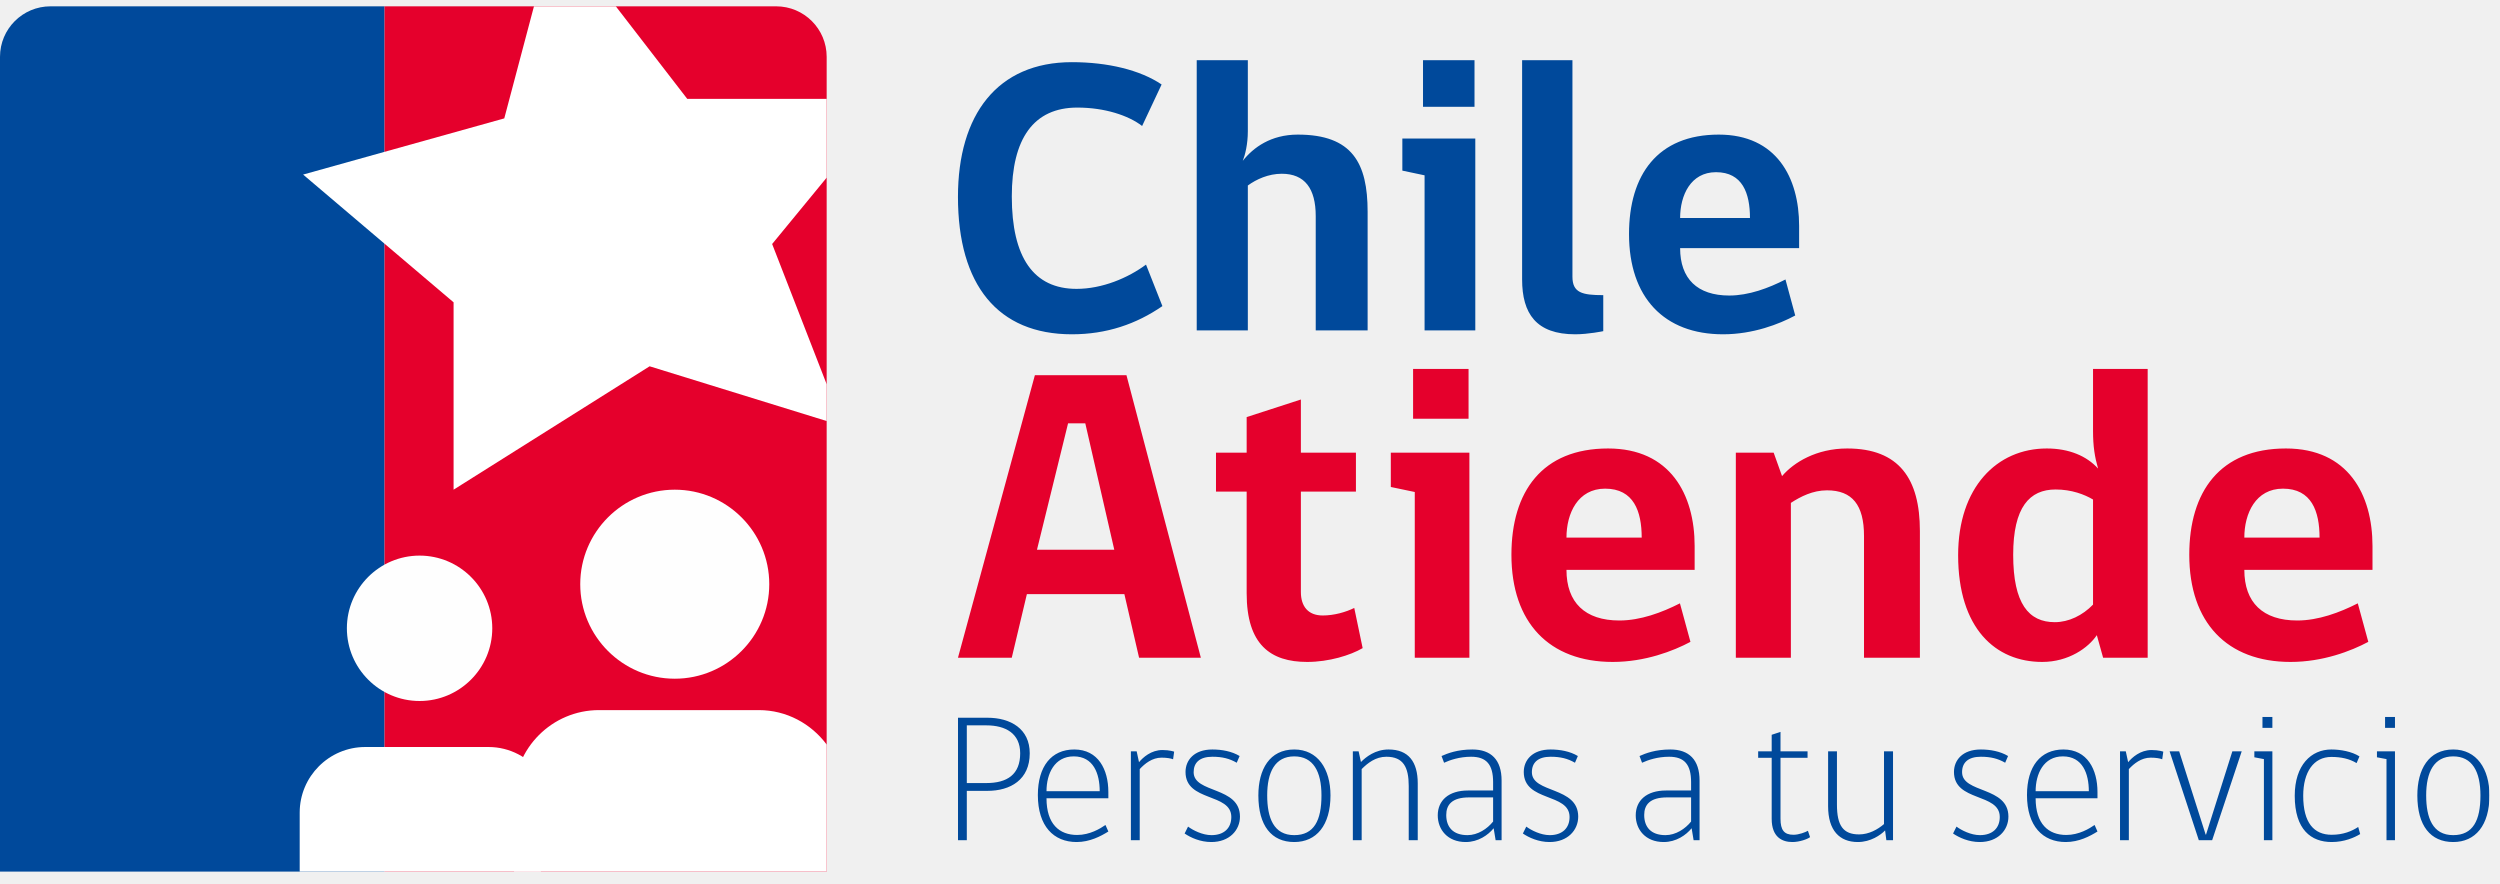
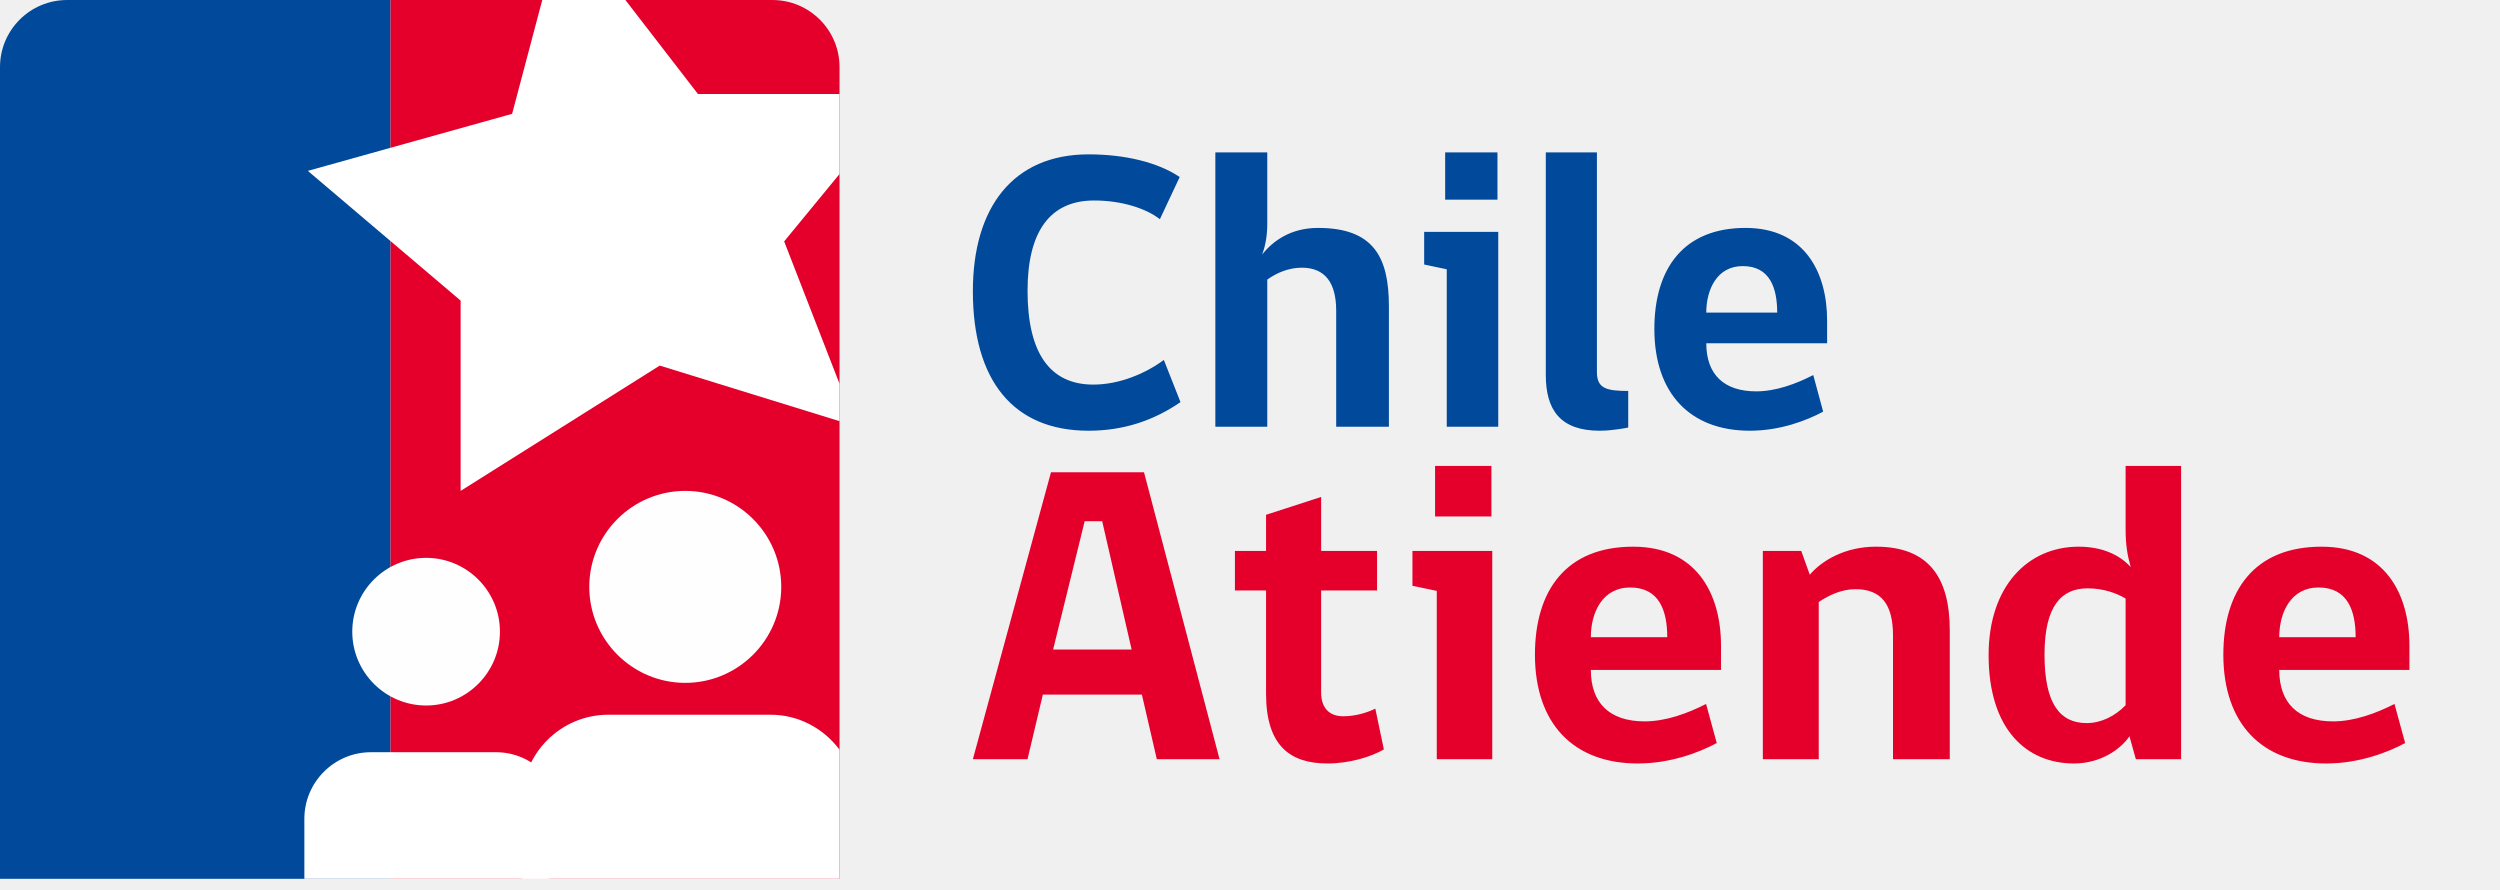
- <svg xmlns="http://www.w3.org/2000/svg" xmlns:xlink="http://www.w3.org/1999/xlink" width="198px" height="70px" viewBox="0 0 198 70" version="1.1">
-   <defs>
-     <polygon id="path-1" points="121.295 10.022 121.295 0.105 0.002 0.105 0.002 10.022 121.295 10.022" />
-   </defs>
-   <g id="Symbols" stroke="none" stroke-width="1" fill="none" fill-rule="evenodd">
-     <g id="Header/desktop" transform="translate(-136, -36)">
-       <g id="Group-10" transform="translate(136, 36.5)">
-         <g id="Group-3">
-           <g id="Group-2" transform="translate(75.24248, 3.807307)">
-             <path d="M16.819,19.936 L15.522,16.649 C14.1,17.703 12.061,18.571 10.021,18.571 C6.622,18.571 4.892,16.091 4.892,11.253 C4.892,6.663 6.622,4.213 10.083,4.213 C12.246,4.213 14.131,4.834 15.213,5.671 L16.757,2.384 C15.058,1.236 12.493,0.616 9.651,0.616 C3.749,0.616 0.628,4.772 0.628,11.284 C0.628,18.261 3.78,22.169 9.651,22.169 C12.401,22.169 14.749,21.362 16.819,19.936 L16.819,19.936 Z M23.586,21.859 L23.586,10.385 C24.266,9.888 25.224,9.454 26.275,9.454 C28.098,9.454 28.963,10.633 28.963,12.803 L28.963,21.859 L33.073,21.859 L33.073,12.462 C33.073,8.617 31.868,6.353 27.542,6.353 C25.409,6.353 24.019,7.376 23.185,8.431 C23.37,7.966 23.586,7.128 23.586,6.074 L23.586,0.461 L19.538,0.461 L19.538,21.859 L23.586,21.859 Z M41.601,21.859 L41.601,6.663 L35.823,6.663 L35.823,9.206 L37.584,9.578 L37.584,21.859 L41.601,21.859 Z M37.46,4.151 L41.539,4.151 L41.539,0.461 L37.46,0.461 L37.46,4.151 Z M49.511,22.169 C50.562,22.169 51.736,21.921 51.736,21.921 L51.736,19.068 C50.068,19.068 49.295,18.882 49.295,17.61 L49.295,0.461 L45.309,0.461 L45.309,17.827 C45.309,20.525 46.421,22.169 49.511,22.169 L49.511,22.169 Z M67.248,15.346 L57.823,15.346 C57.823,17.765 59.183,19.099 61.717,19.099 C63.262,19.099 64.838,18.509 66.166,17.827 L66.939,20.68 C65.672,21.362 63.602,22.169 61.222,22.169 C56.557,22.169 53.776,19.254 53.776,14.23 C53.776,9.547 56.031,6.353 60.883,6.353 C65.456,6.353 67.248,9.764 67.248,13.579 L67.248,15.346 Z M63.355,12.958 C63.355,11.005 62.767,9.33 60.666,9.33 C58.658,9.33 57.823,11.16 57.823,12.958 L63.355,12.958 Z" id="Fill-5" fill="#00499B" />
-             <path d="M6.086,42.748 L4.888,47.787 L0.628,47.787 L6.719,25.411 L13.974,25.411 L19.866,47.787 L14.973,47.787 L13.808,42.748 L6.086,42.748 Z M10.713,29.223 L9.348,29.223 L6.885,39.234 L13.009,39.234 L10.713,29.223 Z M32.68,47.024 L32.014,43.842 C31.348,44.173 30.416,44.439 29.518,44.439 C28.353,44.439 27.787,43.709 27.787,42.582 L27.787,34.626 L32.147,34.626 L32.147,31.543 L27.787,31.543 L27.787,27.333 L23.493,28.726 L23.493,31.543 L21.064,31.543 L21.064,34.626 L23.493,34.626 L23.493,42.682 C23.493,46.759 25.391,48.118 28.286,48.118 C30.017,48.118 31.714,47.588 32.68,47.024 L32.68,47.024 Z M41.134,47.787 L41.134,31.543 L34.91,31.543 L34.91,34.262 L36.807,34.659 L36.807,47.787 L41.134,47.787 Z M36.674,28.858 L41.067,28.858 L41.067,24.913 L36.674,24.913 L36.674,28.858 Z M58.973,40.825 L48.822,40.825 C48.822,43.411 50.286,44.836 53.016,44.836 C54.68,44.836 56.377,44.206 57.808,43.477 L58.641,46.527 C57.276,47.256 55.046,48.118 52.483,48.118 C47.457,48.118 44.462,45.002 44.462,39.632 C44.462,34.626 46.892,31.212 52.117,31.212 C57.043,31.212 58.973,34.858 58.973,38.936 L58.973,40.825 Z M54.78,38.273 C54.78,36.184 54.147,34.394 51.884,34.394 C49.721,34.394 48.822,36.35 48.822,38.273 L54.78,38.273 Z M76.813,47.787 L76.813,37.742 C76.813,33.632 75.182,31.212 71.055,31.212 C68.626,31.212 66.828,32.306 65.896,33.4 L65.231,31.543 L62.235,31.543 L62.235,47.787 L66.595,47.787 L66.595,35.521 C67.361,35.024 68.326,34.527 69.458,34.527 C71.455,34.527 72.387,35.687 72.387,38.14 L72.387,47.787 L76.813,47.787 Z M86.865,31.212 C88.629,31.212 90.027,31.809 90.925,32.803 C90.659,31.875 90.526,31.046 90.526,29.82 L90.526,24.913 L94.853,24.913 L94.853,47.787 L91.325,47.787 L90.826,45.997 C90.16,46.991 88.596,48.118 86.499,48.118 C82.804,48.118 79.842,45.466 79.842,39.665 C79.842,34.295 82.904,31.212 86.865,31.212 L86.865,31.212 Z M90.526,43.577 L90.526,35.256 C89.86,34.858 88.829,34.46 87.564,34.46 C85.5,34.46 84.202,35.853 84.202,39.632 C84.202,43.51 85.434,44.969 87.497,44.969 C88.596,44.969 89.694,44.439 90.526,43.577 L90.526,43.577 Z M112.659,40.825 L102.508,40.825 C102.508,43.411 103.972,44.836 106.702,44.836 C108.366,44.836 110.063,44.206 111.494,43.477 L112.327,46.527 C110.962,47.256 108.732,48.118 106.169,48.118 C101.143,48.118 98.148,45.002 98.148,39.632 C98.148,34.626 100.578,31.212 105.803,31.212 C110.729,31.212 112.659,34.858 112.659,38.936 L112.659,40.825 Z M108.466,38.273 C108.466,36.184 107.833,34.394 105.57,34.394 C103.407,34.394 102.508,36.35 102.508,38.273 L108.466,38.273 Z" id="Fill-7" fill="#E5002C" />
-             <g id="Group-11" transform="translate(0.627762, 52.35987)">
-               <mask id="mask-2" fill="white">
-                 <use xlink:href="#path-1" />
-               </mask>
-               <g id="Clip-10" />
-               <path d="M5.685,2.994 C5.685,5.078 4.171,5.969 2.329,5.969 L0.701,5.969 L0.701,9.878 L0.002,9.878 L0.002,0.177 L2.329,0.177 C4.171,0.177 5.685,1.054 5.685,2.994 L5.685,2.994 Z M4.928,2.994 C4.928,1.428 3.786,0.781 2.244,0.781 L0.701,0.781 L0.701,5.351 L2.244,5.351 C3.9,5.351 4.928,4.676 4.928,2.994 L4.928,2.994 Z M11.911,6.558 L7.013,6.558 C7.013,8.599 8.027,9.462 9.441,9.462 C10.44,9.462 11.269,8.959 11.683,8.671 L11.911,9.188 C11.311,9.562 10.44,10.022 9.398,10.022 C7.584,10.022 6.328,8.772 6.328,6.3 C6.328,4.029 7.399,2.692 9.212,2.692 C11.112,2.692 11.911,4.288 11.911,6.055 L11.911,6.558 Z M11.226,5.998 C11.226,4.618 10.74,3.238 9.169,3.238 C7.641,3.238 7.013,4.618 7.013,5.998 L11.226,5.998 Z M17.123,2.865 C17.123,2.865 16.781,2.735 16.195,2.735 C15.295,2.735 14.653,3.325 14.339,3.698 L14.153,2.836 L13.696,2.836 L13.696,9.878 L14.396,9.878 L14.396,4.245 C14.796,3.813 15.381,3.339 16.124,3.339 C16.538,3.339 16.866,3.397 17.038,3.468 L17.123,2.865 Z M20.151,3.267 C20.936,3.267 21.507,3.411 22.078,3.742 L22.307,3.21 C21.693,2.836 20.893,2.692 20.151,2.692 C18.68,2.692 18.023,3.555 18.023,4.474 C18.023,6.86 21.65,6.113 21.65,8.039 C21.65,8.915 21.079,9.476 20.079,9.476 C19.365,9.476 18.608,9.088 18.223,8.8 L17.952,9.347 C18.437,9.677 19.194,10.022 20.065,10.022 C21.507,10.022 22.335,9.074 22.335,8.01 C22.335,5.595 18.666,6.185 18.666,4.489 C18.666,3.727 19.151,3.267 20.151,3.267 L20.151,3.267 Z M29.504,6.328 C29.504,8.7 28.39,10.022 26.634,10.022 C24.834,10.022 23.792,8.729 23.792,6.328 C23.792,4.273 24.677,2.692 26.634,2.692 C28.49,2.692 29.504,4.23 29.504,6.328 L29.504,6.328 Z M28.79,6.328 C28.79,4.431 28.133,3.238 26.634,3.238 C25.106,3.238 24.492,4.489 24.492,6.328 C24.492,8.111 25.006,9.476 26.634,9.476 C28.204,9.476 28.79,8.312 28.79,6.328 L28.79,6.328 Z M36.415,9.878 L36.415,5.38 C36.415,3.655 35.673,2.692 34.102,2.692 C33.045,2.692 32.303,3.296 31.917,3.684 L31.732,2.836 L31.275,2.836 L31.275,9.878 L31.974,9.878 L31.974,4.245 C32.446,3.77 33.074,3.267 33.931,3.267 C35.273,3.267 35.701,4.101 35.701,5.581 L35.701,9.878 L36.415,9.878 Z M43.056,9.878 L42.584,9.878 L42.427,8.93 C41.985,9.476 41.199,10.022 40.214,10.022 C38.772,10.022 38,9.03 38,7.909 C38,6.731 38.857,5.94 40.399,5.94 L42.384,5.94 L42.384,5.279 C42.384,3.885 41.856,3.267 40.642,3.267 C39.728,3.267 38.972,3.526 38.5,3.742 L38.3,3.21 C38.786,2.994 39.557,2.692 40.742,2.692 C42.227,2.692 43.056,3.512 43.056,5.15 L43.056,9.878 Z M42.384,8.398 L42.384,6.487 L40.485,6.487 C39.1,6.487 38.672,7.09 38.672,7.881 C38.672,8.815 39.186,9.476 40.357,9.476 C41.171,9.476 41.927,8.973 42.384,8.398 L42.384,8.398 Z M46.94,3.267 C47.725,3.267 48.296,3.411 48.867,3.742 L49.096,3.21 C48.482,2.836 47.682,2.692 46.94,2.692 C45.469,2.692 44.812,3.555 44.812,4.474 C44.812,6.86 48.439,6.113 48.439,8.039 C48.439,8.915 47.868,9.476 46.868,9.476 C46.154,9.476 45.397,9.088 45.012,8.8 L44.741,9.347 C45.226,9.677 45.983,10.022 46.854,10.022 C48.296,10.022 49.124,9.074 49.124,8.01 C49.124,5.595 45.455,6.185 45.455,4.489 C45.455,3.727 45.94,3.267 46.94,3.267 L46.94,3.267 Z M58.735,9.878 L58.264,9.878 L58.107,8.93 C57.664,9.476 56.878,10.022 55.893,10.022 C54.451,10.022 53.68,9.03 53.68,7.909 C53.68,6.731 54.537,5.94 56.079,5.94 L58.064,5.94 L58.064,5.279 C58.064,3.885 57.535,3.267 56.322,3.267 C55.408,3.267 54.651,3.526 54.18,3.742 L53.98,3.21 C54.465,2.994 55.236,2.692 56.421,2.692 C57.907,2.692 58.735,3.512 58.735,5.15 L58.735,9.878 Z M58.064,8.398 L58.064,6.487 L56.164,6.487 C54.779,6.487 54.351,7.09 54.351,7.881 C54.351,8.815 54.865,9.476 56.036,9.476 C56.85,9.476 57.607,8.973 58.064,8.398 L58.064,8.398 Z M67.488,9.634 L67.317,9.131 C67.117,9.246 66.603,9.447 66.175,9.447 C65.432,9.447 65.146,9.074 65.146,8.182 L65.146,3.353 L67.288,3.353 L67.288,2.836 L65.146,2.836 L65.146,1.298 L64.447,1.528 L64.447,2.836 L63.376,2.836 L63.376,3.353 L64.447,3.353 L64.447,8.182 C64.447,9.648 65.289,10.022 66.089,10.022 C66.646,10.022 67.288,9.792 67.488,9.634 L67.488,9.634 Z M74.057,9.878 L74.057,2.836 L73.343,2.836 L73.343,8.599 C72.843,9.03 72.144,9.418 71.372,9.418 C70.102,9.418 69.616,8.714 69.616,7.061 L69.616,2.836 L68.916,2.836 L68.916,7.191 C68.916,9.102 69.816,10.022 71.273,10.022 C72.286,10.022 73.086,9.462 73.429,9.102 L73.529,9.878 L74.057,9.878 Z M81.011,3.267 C81.797,3.267 82.368,3.411 82.939,3.742 L83.168,3.21 C82.554,2.836 81.754,2.692 81.011,2.692 C79.541,2.692 78.884,3.555 78.884,4.474 C78.884,6.86 82.511,6.113 82.511,8.039 C82.511,8.915 81.94,9.476 80.94,9.476 C80.226,9.476 79.469,9.088 79.084,8.8 L78.812,9.347 C79.298,9.677 80.055,10.022 80.926,10.022 C82.368,10.022 83.196,9.074 83.196,8.01 C83.196,5.595 79.526,6.185 79.526,4.489 C79.526,3.727 80.012,3.267 81.011,3.267 L81.011,3.267 Z M90.25,6.558 L85.352,6.558 C85.352,8.599 86.366,9.462 87.78,9.462 C88.78,9.462 89.608,8.959 90.022,8.671 L90.25,9.188 C89.651,9.562 88.78,10.022 87.737,10.022 C85.924,10.022 84.667,8.772 84.667,6.3 C84.667,4.029 85.738,2.692 87.552,2.692 C89.451,2.692 90.25,4.288 90.25,6.055 L90.25,6.558 Z M89.565,5.998 C89.565,4.618 89.08,3.238 87.509,3.238 C85.981,3.238 85.352,4.618 85.352,5.998 L89.565,5.998 Z M95.463,2.865 C95.463,2.865 95.12,2.735 94.534,2.735 C93.635,2.735 92.992,3.325 92.678,3.698 L92.492,2.836 L92.035,2.836 L92.035,9.878 L92.735,9.878 L92.735,4.245 C93.135,3.813 93.72,3.339 94.463,3.339 C94.877,3.339 95.206,3.397 95.377,3.468 L95.463,2.865 Z M101.674,2.836 L100.932,2.836 L98.847,9.433 L98.818,9.433 L96.719,2.836 L95.962,2.836 L98.276,9.878 L99.332,9.878 L101.674,2.836 Z M104.102,9.878 L104.102,2.836 L102.674,2.836 L102.674,3.31 L103.431,3.454 L103.431,9.878 L104.102,9.878 Z M103.317,0.982 L104.102,0.982 L104.102,0.105 L103.317,0.105 L103.317,0.982 Z M110.899,8.829 C110.399,9.16 109.714,9.447 108.8,9.447 C107.401,9.447 106.544,8.513 106.544,6.357 C106.544,4.474 107.372,3.282 108.771,3.282 C109.543,3.282 110.199,3.425 110.771,3.77 L110.999,3.238 C110.385,2.85 109.5,2.692 108.771,2.692 C107.172,2.692 105.873,3.928 105.873,6.357 C105.873,9.045 107.172,10.022 108.8,10.022 C109.8,10.022 110.614,9.663 111.056,9.39 L110.899,8.829 Z M113.812,9.878 L113.812,2.836 L112.384,2.836 L112.384,3.31 L113.141,3.454 L113.141,9.878 L113.812,9.878 Z M113.027,0.982 L113.812,0.982 L113.812,0.105 L113.027,0.105 L113.027,0.982 Z M121.295,6.328 C121.295,8.7 120.181,10.022 118.425,10.022 C116.625,10.022 115.583,8.729 115.583,6.328 C115.583,4.273 116.468,2.692 118.425,2.692 C120.281,2.692 121.295,4.23 121.295,6.328 L121.295,6.328 Z M120.581,6.328 C120.581,4.431 119.924,3.238 118.425,3.238 C116.897,3.238 116.283,4.489 116.283,6.328 C116.283,8.111 116.797,9.476 118.425,9.476 C119.995,9.476 120.581,8.312 120.581,6.328 L120.581,6.328 Z" id="Fill-9" fill="#00499B" mask="url(#mask-2)" />
-             </g>
-           </g>
-           <g id="Group">
-             <path d="M4,0.001 L30.458,0.001 L30.458,68.533 L0,68.533 L0,4.001 L0,4.001 C-2.705415e-16,1.792 1.791,0.001 4,0.001 Z" id="Rectangle-2" fill="#00499B" />
-             <path d="M30.458,0.001 L61.472,0.001 L61.472,0.001 C63.681,0.001 65.472,1.792 65.472,4.001 L65.472,68.533 L30.458,68.533 L30.458,0.001 Z" id="Rectangle-2-Copy" fill="#E5002C" />
-             <polygon id="Path" fill="#FFFFFF" points="24.006 13.326 39.938 8.877 42.29 0 48.772 0 54.431 7.332 65.472 7.332 65.472 13.57 61.154 18.825 65.472 29.931 65.472 32.846 51.45 28.51 35.924 38.283 35.924 23.444" />
-             <path d="M27.473,49.261 C27.473,46.086 30.057,43.504 33.23,43.504 C36.406,43.504 38.988,46.086 38.988,49.261 C38.988,52.435 36.406,55.019 33.23,55.019 C30.057,55.019 27.473,52.435 27.473,49.261 Z" id="Fill-1-Copy" fill="#FEFEFE" />
-             <path d="M53.441,53.254 C49.314,53.254 45.955,49.896 45.955,45.768 C45.955,41.641 49.314,38.283 53.441,38.283 C57.568,38.283 60.926,41.641 60.926,45.768 C60.926,49.896 57.568,53.254 53.441,53.254" id="Fill-3-Copy" fill="#FEFEFE" />
-             <path d="M65.472,68.533 L40.713,68.533 L40.713,62.471 C40.713,58.761 43.731,55.74 47.439,55.74 L60.097,55.74 C62.3,55.74 64.245,56.822 65.472,58.468 L65.472,68.533 Z" id="Path" fill="#FFFFFF" />
-             <path d="M42.838,68.533 L23.736,68.533 L23.736,63.856 C23.736,60.994 26.065,58.663 28.925,58.663 L38.691,58.663 C40.391,58.663 41.892,59.498 42.838,60.767 L42.838,68.533 Z" id="Path-Copy" fill="#FFFFFF" />
-           </g>
-         </g>
-       </g>
+ <svg xmlns="http://www.w3.org/2000/svg" width="149" height="53" viewBox="0 0 149 53">
+   <g fill="none" fill-rule="evenodd">
+     <g transform="translate(57.758 8.729)">
+       <path fill="#00499B" d="M12.599,15.236 L11.607,12.724 C10.521,13.529 8.962,14.193 7.404,14.193 C4.806,14.193 3.484,12.297 3.484,8.6 C3.484,5.092 4.806,3.22 7.451,3.22 C9.104,3.22 10.544,3.694 11.371,4.334 L12.552,1.822 C11.253,0.945 9.293,0.471 7.12,0.471 C2.61,0.471 0.225,3.647 0.225,8.624 C0.225,13.956 2.633,16.942 7.12,16.942 C9.222,16.942 11.017,16.326 12.599,15.236 L12.599,15.236 Z M17.771,16.705 L17.771,7.936 C18.29,7.557 19.022,7.225 19.825,7.225 C21.218,7.225 21.879,8.126 21.879,9.785 L21.879,16.705 L25.02,16.705 L25.02,9.524 C25.02,6.585 24.099,4.855 20.793,4.855 C19.164,4.855 18.101,5.637 17.464,6.443 C17.605,6.088 17.771,5.448 17.771,4.642 L17.771,0.352 L14.677,0.352 L14.677,16.705 L17.771,16.705 Z M31.538,16.705 L31.538,5.092 L27.122,5.092 L27.122,7.036 L28.468,7.32 L28.468,16.705 L31.538,16.705 Z M28.374,3.173 L31.491,3.173 L31.491,0.352 L28.374,0.352 L28.374,3.173 Z M37.583,16.942 C38.386,16.942 39.284,16.752 39.284,16.752 L39.284,14.572 C38.008,14.572 37.418,14.43 37.418,13.458 L37.418,0.352 L34.372,0.352 L34.372,13.624 C34.372,15.686 35.222,16.942 37.583,16.942 L37.583,16.942 Z M51.138,11.728 L43.936,11.728 C43.936,13.577 44.975,14.596 46.911,14.596 C48.092,14.596 49.296,14.146 50.312,13.624 L50.902,15.805 C49.934,16.326 48.352,16.942 46.533,16.942 C42.967,16.942 40.842,14.714 40.842,10.875 C40.842,7.296 42.566,4.855 46.274,4.855 C49.768,4.855 51.138,7.462 51.138,10.377 L51.138,11.728 Z M48.163,9.903 C48.163,8.41 47.714,7.13 46.108,7.13 C44.573,7.13 43.936,8.529 43.936,9.903 L48.163,9.903 Z" />
+       <path fill="#E5002C" d="M4.396,32.669 L3.481,36.52 L0.225,36.52 L4.88,19.42 L10.425,19.42 L14.927,36.52 L11.188,36.52 L10.298,32.669 L4.396,32.669 Z M7.932,22.333 L6.889,22.333 L5.007,29.984 L9.687,29.984 L7.932,22.333 Z M24.72,35.937 L24.211,33.505 C23.702,33.759 22.99,33.961 22.303,33.961 C21.413,33.961 20.981,33.404 20.981,32.543 L20.981,26.463 L24.313,26.463 L24.313,24.106 L20.981,24.106 L20.981,20.889 L17.699,21.953 L17.699,24.106 L15.843,24.106 L15.843,26.463 L17.699,26.463 L17.699,32.619 C17.699,35.735 19.149,36.774 21.362,36.774 C22.685,36.774 23.982,36.368 24.72,35.937 L24.72,35.937 Z M31.181,36.52 L31.181,24.106 L26.424,24.106 L26.424,26.184 L27.874,26.488 L27.874,36.52 L31.181,36.52 Z M27.772,22.054 L31.13,22.054 L31.13,19.04 L27.772,19.04 L27.772,22.054 Z M44.814,31.2 L37.056,31.2 C37.056,33.176 38.176,34.265 40.261,34.265 C41.533,34.265 42.83,33.784 43.924,33.227 L44.56,35.557 C43.517,36.115 41.813,36.774 39.854,36.774 C36.014,36.774 33.724,34.392 33.724,30.288 C33.724,26.463 35.581,23.853 39.575,23.853 C43.339,23.853 44.814,26.64 44.814,29.756 L44.814,31.2 Z M41.61,29.249 C41.61,27.653 41.126,26.285 39.397,26.285 C37.743,26.285 37.056,27.78 37.056,29.249 L41.61,29.249 Z M58.448,36.52 L58.448,28.844 C58.448,25.703 57.202,23.853 54.048,23.853 C52.191,23.853 50.817,24.689 50.105,25.525 L49.596,24.106 L47.307,24.106 L47.307,36.52 L50.639,36.52 L50.639,27.147 C51.224,26.767 51.962,26.387 52.827,26.387 C54.353,26.387 55.065,27.273 55.065,29.148 L55.065,36.52 L58.448,36.52 Z M66.13,23.853 C67.478,23.853 68.546,24.309 69.233,25.069 C69.03,24.36 68.928,23.726 68.928,22.789 L68.928,19.04 L72.235,19.04 L72.235,36.52 L69.539,36.52 L69.157,35.152 C68.648,35.912 67.453,36.774 65.85,36.774 C63.027,36.774 60.763,34.747 60.763,30.313 C60.763,26.209 63.103,23.853 66.13,23.853 L66.13,23.853 Z M68.928,33.303 L68.928,26.944 C68.419,26.64 67.631,26.336 66.664,26.336 C65.087,26.336 64.095,27.4 64.095,30.288 C64.095,33.252 65.036,34.367 66.613,34.367 C67.453,34.367 68.292,33.961 68.928,33.303 L68.928,33.303 Z M85.843,31.2 L78.085,31.2 C78.085,33.176 79.204,34.265 81.29,34.265 C82.562,34.265 83.859,33.784 84.953,33.227 L85.589,35.557 C84.546,36.115 82.842,36.774 80.883,36.774 C77.042,36.774 74.753,34.392 74.753,30.288 C74.753,26.463 76.61,23.853 80.603,23.853 C84.368,23.853 85.843,26.64 85.843,29.756 L85.843,31.2 Z M82.638,29.249 C82.638,27.653 82.155,26.285 80.425,26.285 C78.772,26.285 78.085,27.78 78.085,29.249 L82.638,29.249 Z" />
    </g>
+     <path fill="#00499B" d="M4,0.001 L23.277,0.001 L23.277,52.375 L0,52.375 L0,4.001 L0,4.001 C-2.705415e-16,1.792 1.791,0.001 4,0.001 Z" />
+     <path fill="#E5002C" d="M23.277,0.001 L46.036,0.001 L46.036,0.001 C48.245,0.001 50.036,1.792 50.036,4.001 L50.036,52.375 L23.277,52.375 L23.277,0.001 Z" />
+     <polygon fill="#FFFFFF" points="18.347 10.184 30.522 6.784 32.319 0 37.273 0 41.598 5.603 50.036 5.603 50.036 10.371 46.736 14.387 50.036 22.874 50.036 25.102 39.32 21.789 27.454 29.257 27.454 17.916" />
+     <path fill="#FEFEFE" d="M20.995 37.647C20.995 35.221 22.97 33.248 25.396 33.248 27.823 33.248 29.796 35.221 29.796 37.647 29.796 40.073 27.823 42.048 25.396 42.048 22.97 42.048 20.995 40.073 20.995 37.647zM40.841 40.699C37.687 40.699 35.121 38.133 35.121 34.977 35.121 31.824 37.687 29.257 40.841 29.257 43.995 29.257 46.562 31.824 46.562 34.977 46.562 38.133 43.995 40.699 40.841 40.699" />
+     <path fill="#FFFFFF" d="M50.036,52.375 L31.114,52.375 L31.114,47.743 C31.114,44.907 33.421,42.598 36.254,42.598 L45.928,42.598 C47.612,42.598 49.099,43.426 50.036,44.683 L50.036,52.375 Z" />
+     <path fill="#FFFFFF" d="M32.738,52.375 L18.14,52.375 L18.14,48.801 C18.14,46.614 19.92,44.832 22.106,44.832 L29.569,44.832 C30.868,44.832 32.015,45.47 32.738,46.44 L32.738,52.375 Z" />
  </g>
</svg>
